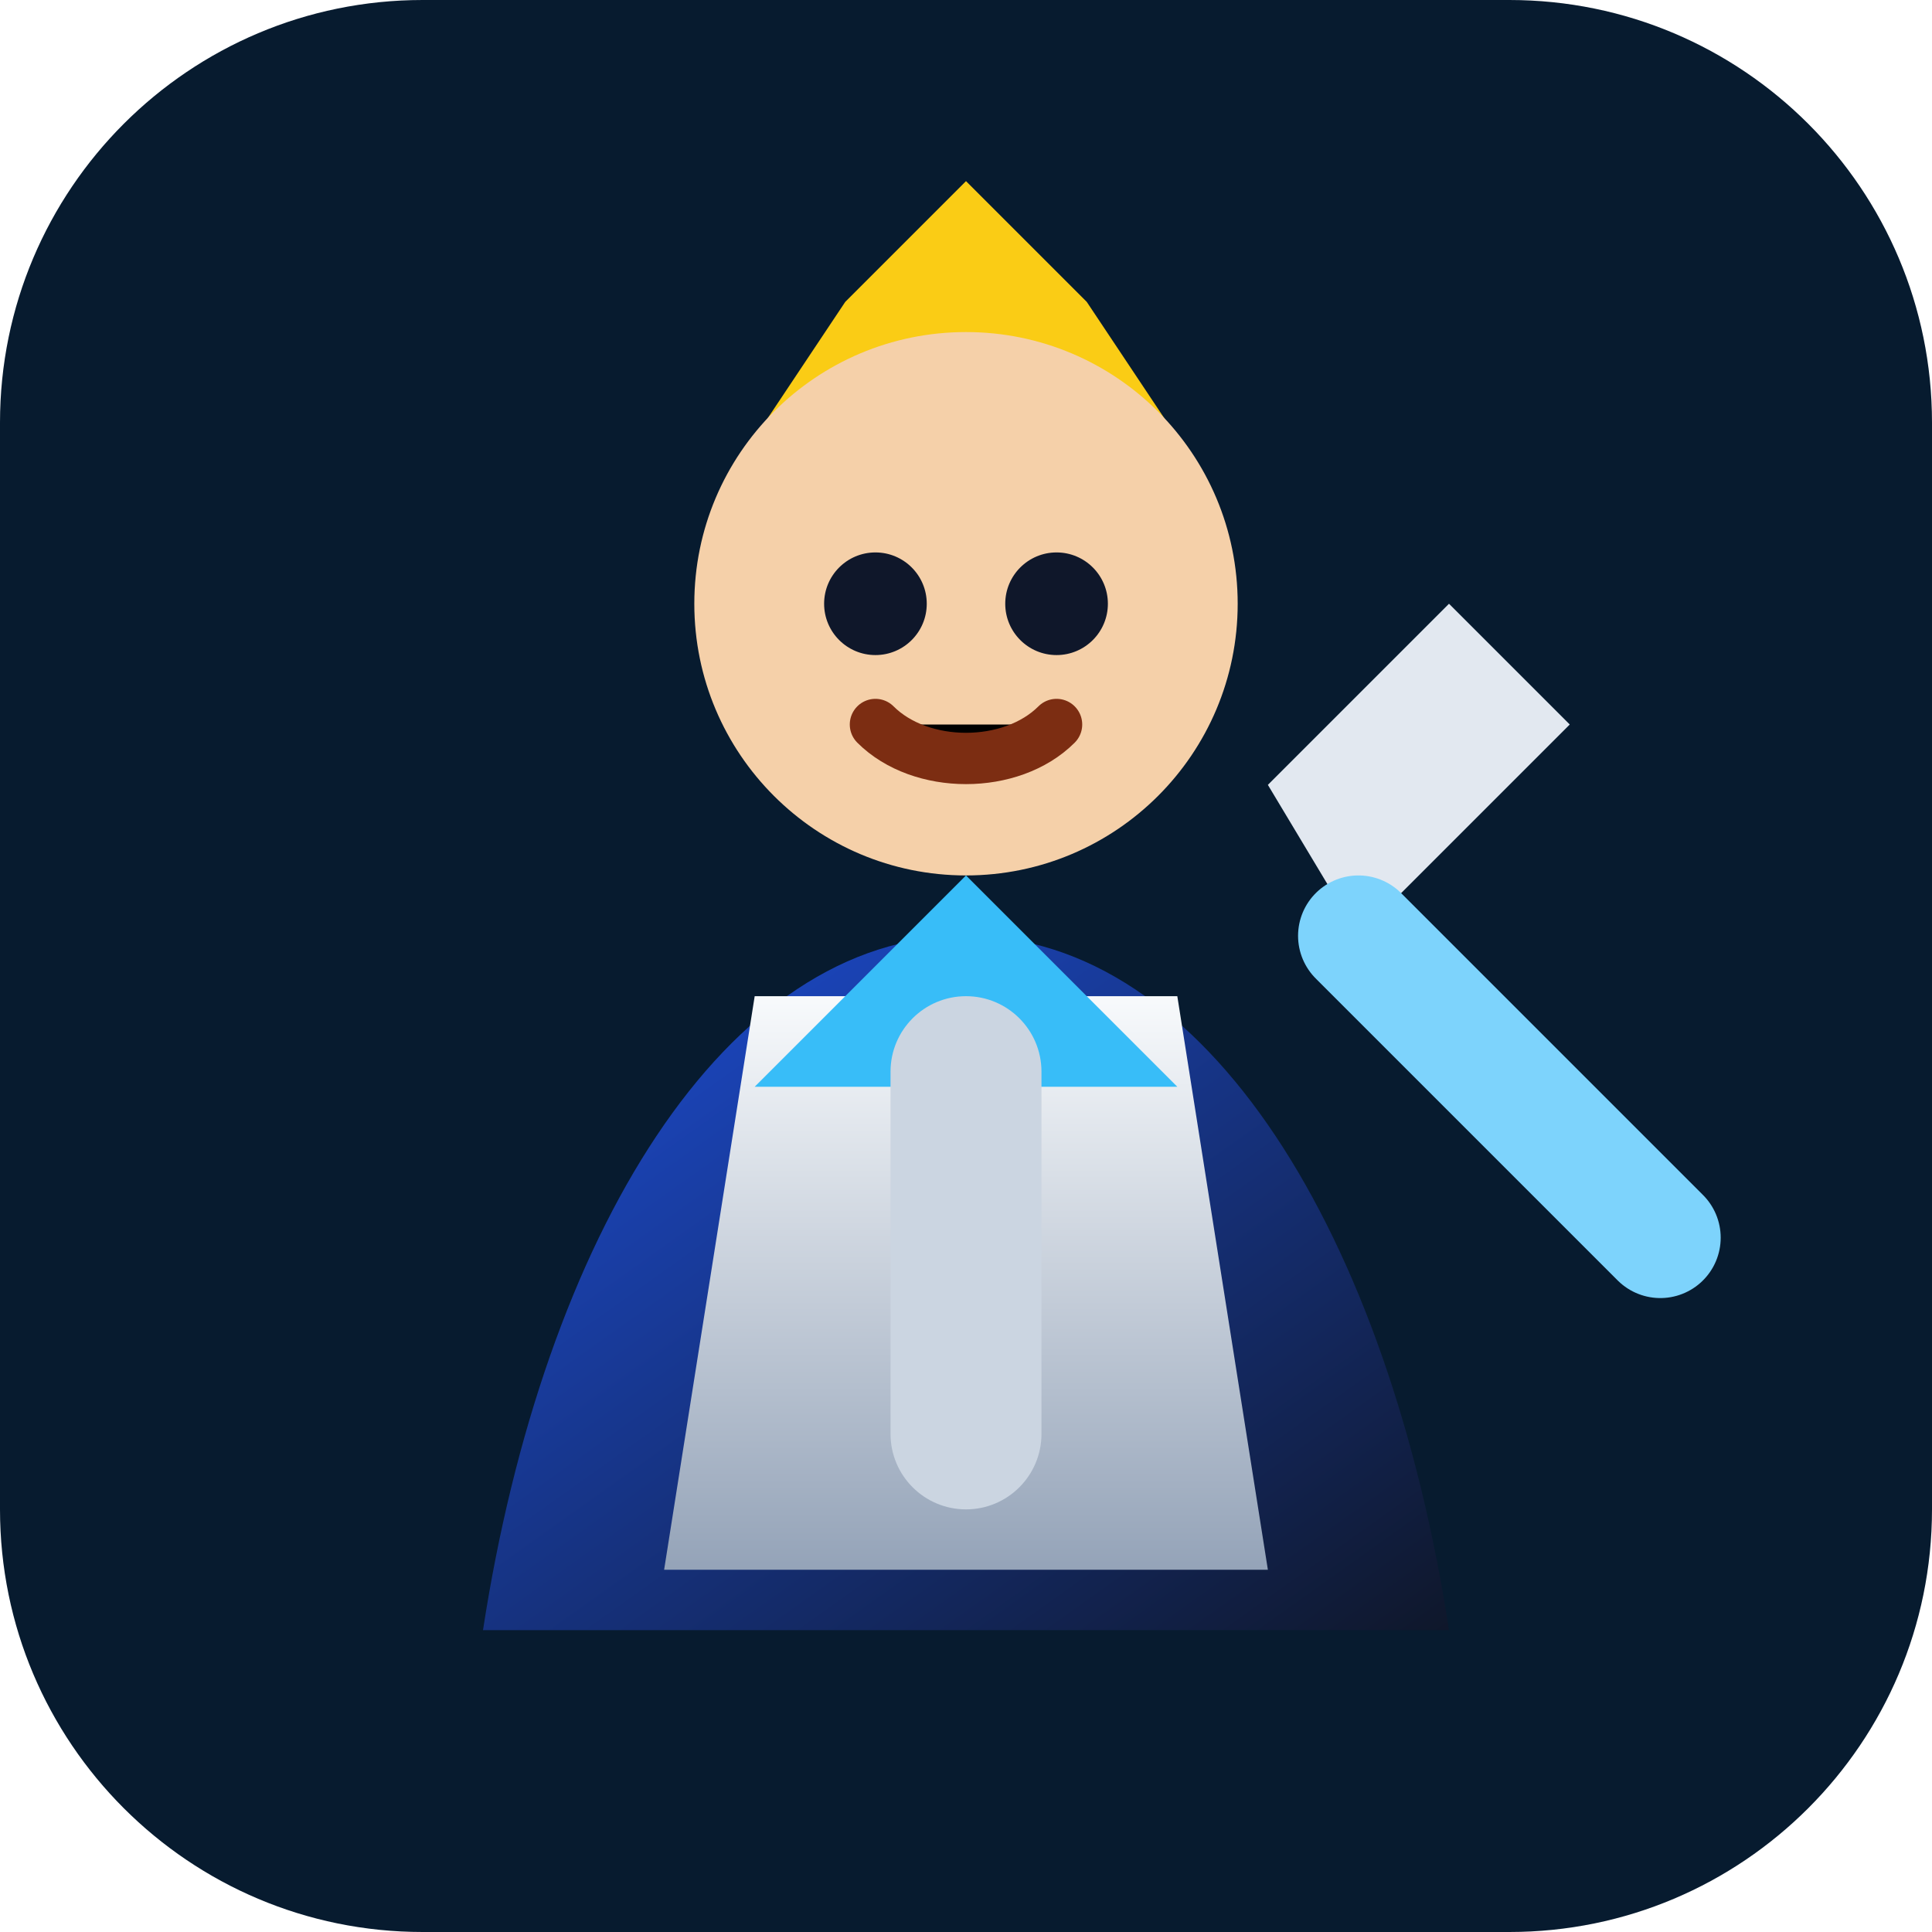
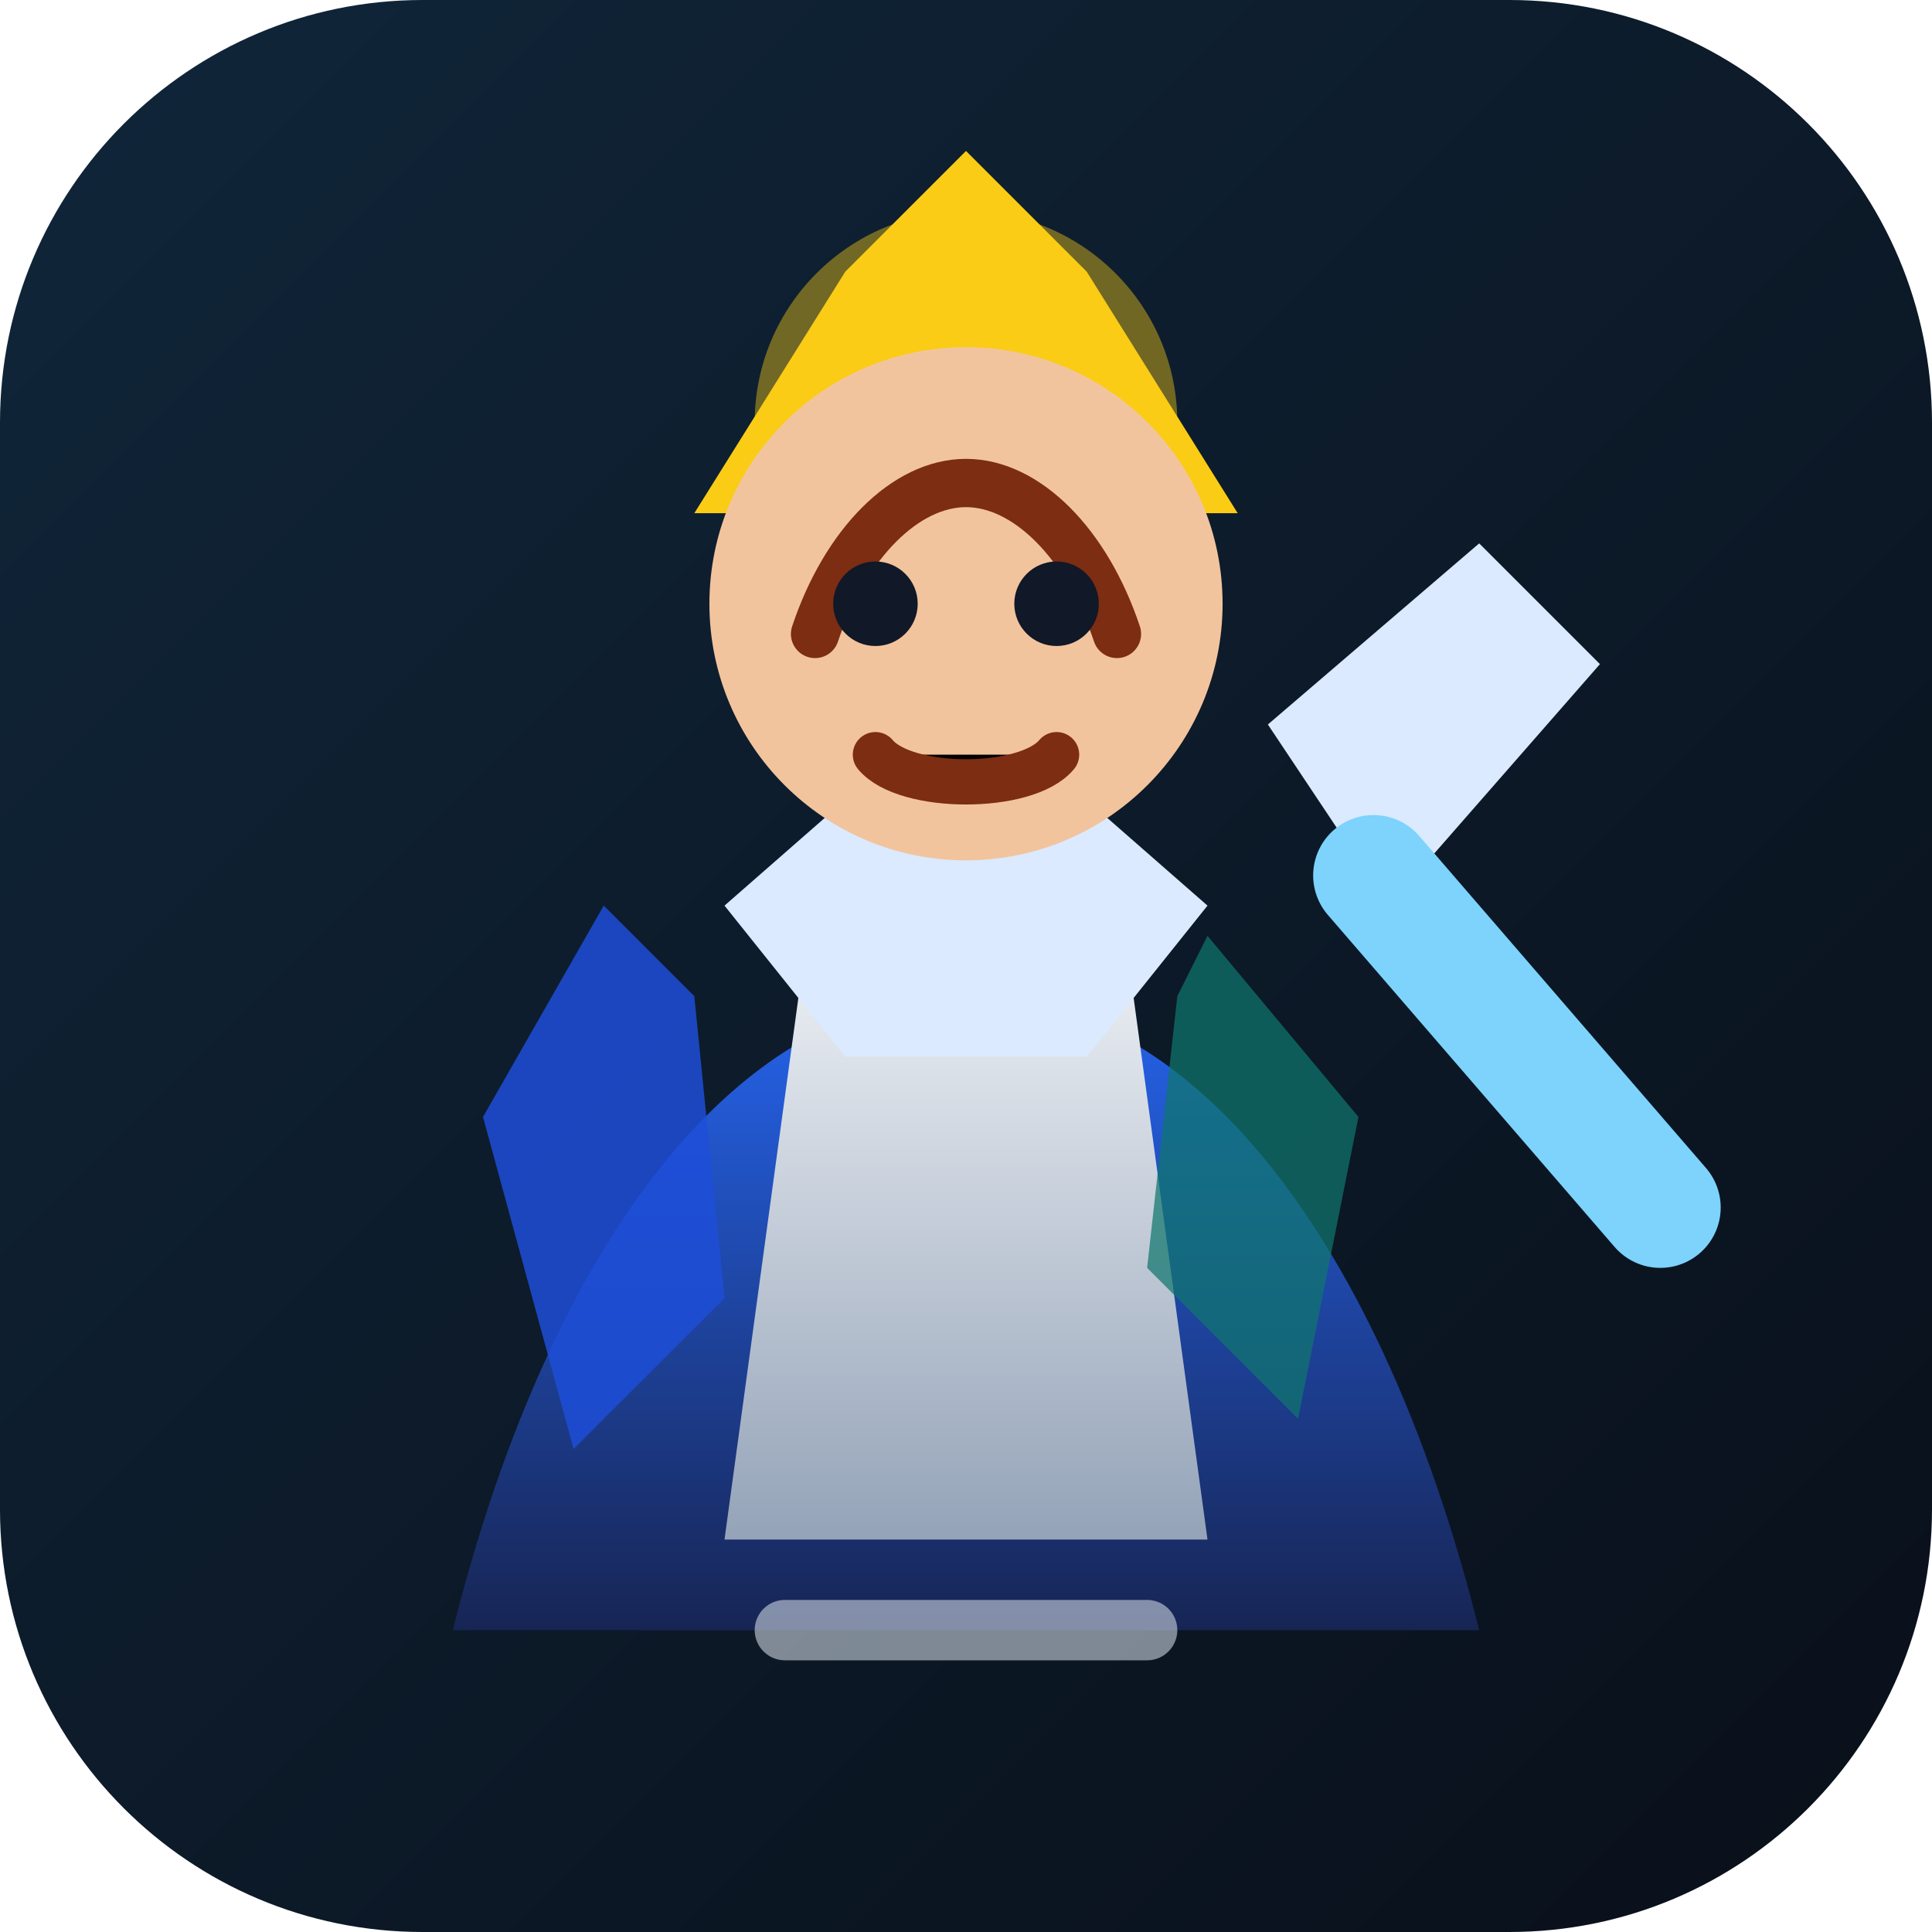
<svg xmlns="http://www.w3.org/2000/svg" viewBox="0 0 64 64">
  <defs>
-     <linearGradient id="cape" x1="0" y1="0" x2="1" y2="1">
-       <stop offset="0%" stop-color="#1d4ed8" />
-       <stop offset="100%" stop-color="#0f172a" />
+     <linearGradient id="player-bg" x1="0" y1="0" x2="1" y2="1">
+       <stop offset="0%" stop-color="#10263a" />
+       <stop offset="100%" stop-color="#090f19" />
    </linearGradient>
-     <linearGradient id="armor" x1="0" y1="0" x2="0" y2="1">
+     <linearGradient id="player-cloak" x1="0" y1="0" x2="0" y2="1">
+       <stop offset="0%" stop-color="#2563eb" />
+       <stop offset="100%" stop-color="#172554" />
+     </linearGradient>
+     <linearGradient id="player-armor" x1="0" y1="0" x2="0" y2="1">
      <stop offset="0%" stop-color="#f8fafc" />
      <stop offset="100%" stop-color="#94a3b8" />
    </linearGradient>
  </defs>
-   <rect width="64" height="64" rx="14" fill="#071b2f" />
-   <path d="M16 54C18 41 24 31 32 31C40 31 46 41 48 54Z" fill="url(#cape)" />
-   <path d="M28 10L32 6L36 10L40 16L24 16Z" fill="#facc15" />
-   <circle cx="32" cy="20" r="9" fill="#f5d0a9" />
-   <path d="M22 52L25 33H39L42 52Z" fill="url(#armor)" />
-   <path d="M25 36L32 29L39 36" fill="#38bdf8" />
-   <rect x="29.5" y="33" width="5" height="17" rx="2.5" fill="#cbd5e1" />
-   <path d="M42 26L48 20L52 24L45 31Z" fill="#e2e8f0" />
-   <path d="M45 31L55 41" stroke="#7dd3fc" stroke-width="4" stroke-linecap="round" />
-   <circle cx="29" cy="20" r="1.7" fill="#0f172a" />
-   <circle cx="35" cy="20" r="1.7" fill="#0f172a" />
-   <path d="M29 24C30.5 25.5 33.5 25.5 35 24" stroke="#7c2d12" stroke-width="1.7" stroke-linecap="round" />
+   <rect width="64" height="64" rx="14" fill="url(#player-bg)" />
+   <circle cx="32" cy="14" r="7" fill="#facc15" opacity="0.42" />
+   <path d="M15 54C18 42 24 33 32 33C40 33 46 42 49 54Z" fill="url(#player-cloak)" />
+   <path d="M24 51L27 29H37L40 51Z" fill="url(#player-armor)" />
+   <path d="M24 30L32 23L40 30L36 35H28Z" fill="#dbeafe" />
+   <path d="M28 9L32 5L36 9L41 17H23Z" fill="#facc15" />
+   <circle cx="32" cy="20" r="8.5" fill="#f2c49d" />
+   <path d="M27 21C28 18 30 16 32 16C34 16 36 18 37 21" stroke="#7c2d12" stroke-width="1.6" stroke-linecap="round" fill="none" />
+   <circle cx="29" cy="20" r="1.4" fill="#111827" />
+   <circle cx="35" cy="20" r="1.4" fill="#111827" />
+   <path d="M29 25C30 26.2 34 26.2 35 25" stroke="#7c2d12" stroke-width="1.5" stroke-linecap="round" />
+   <path d="M42 24L49 18L53 22L46 30Z" fill="#dbeafe" />
+   <path d="M45.5 29L55 40" stroke="#7dd3fc" stroke-width="4" stroke-linecap="round" />
+   <path d="M20 30L16 37L19 48L24 43L23 33Z" fill="#1d4ed8" opacity="0.85" />
+   <path d="M40 31L45 37L43 47L38 42L39 33Z" fill="#0f766e" opacity="0.72" />
+   <path d="M26 54H38" stroke="#cbd5e1" stroke-width="2" stroke-linecap="round" opacity="0.6" />
</svg>
